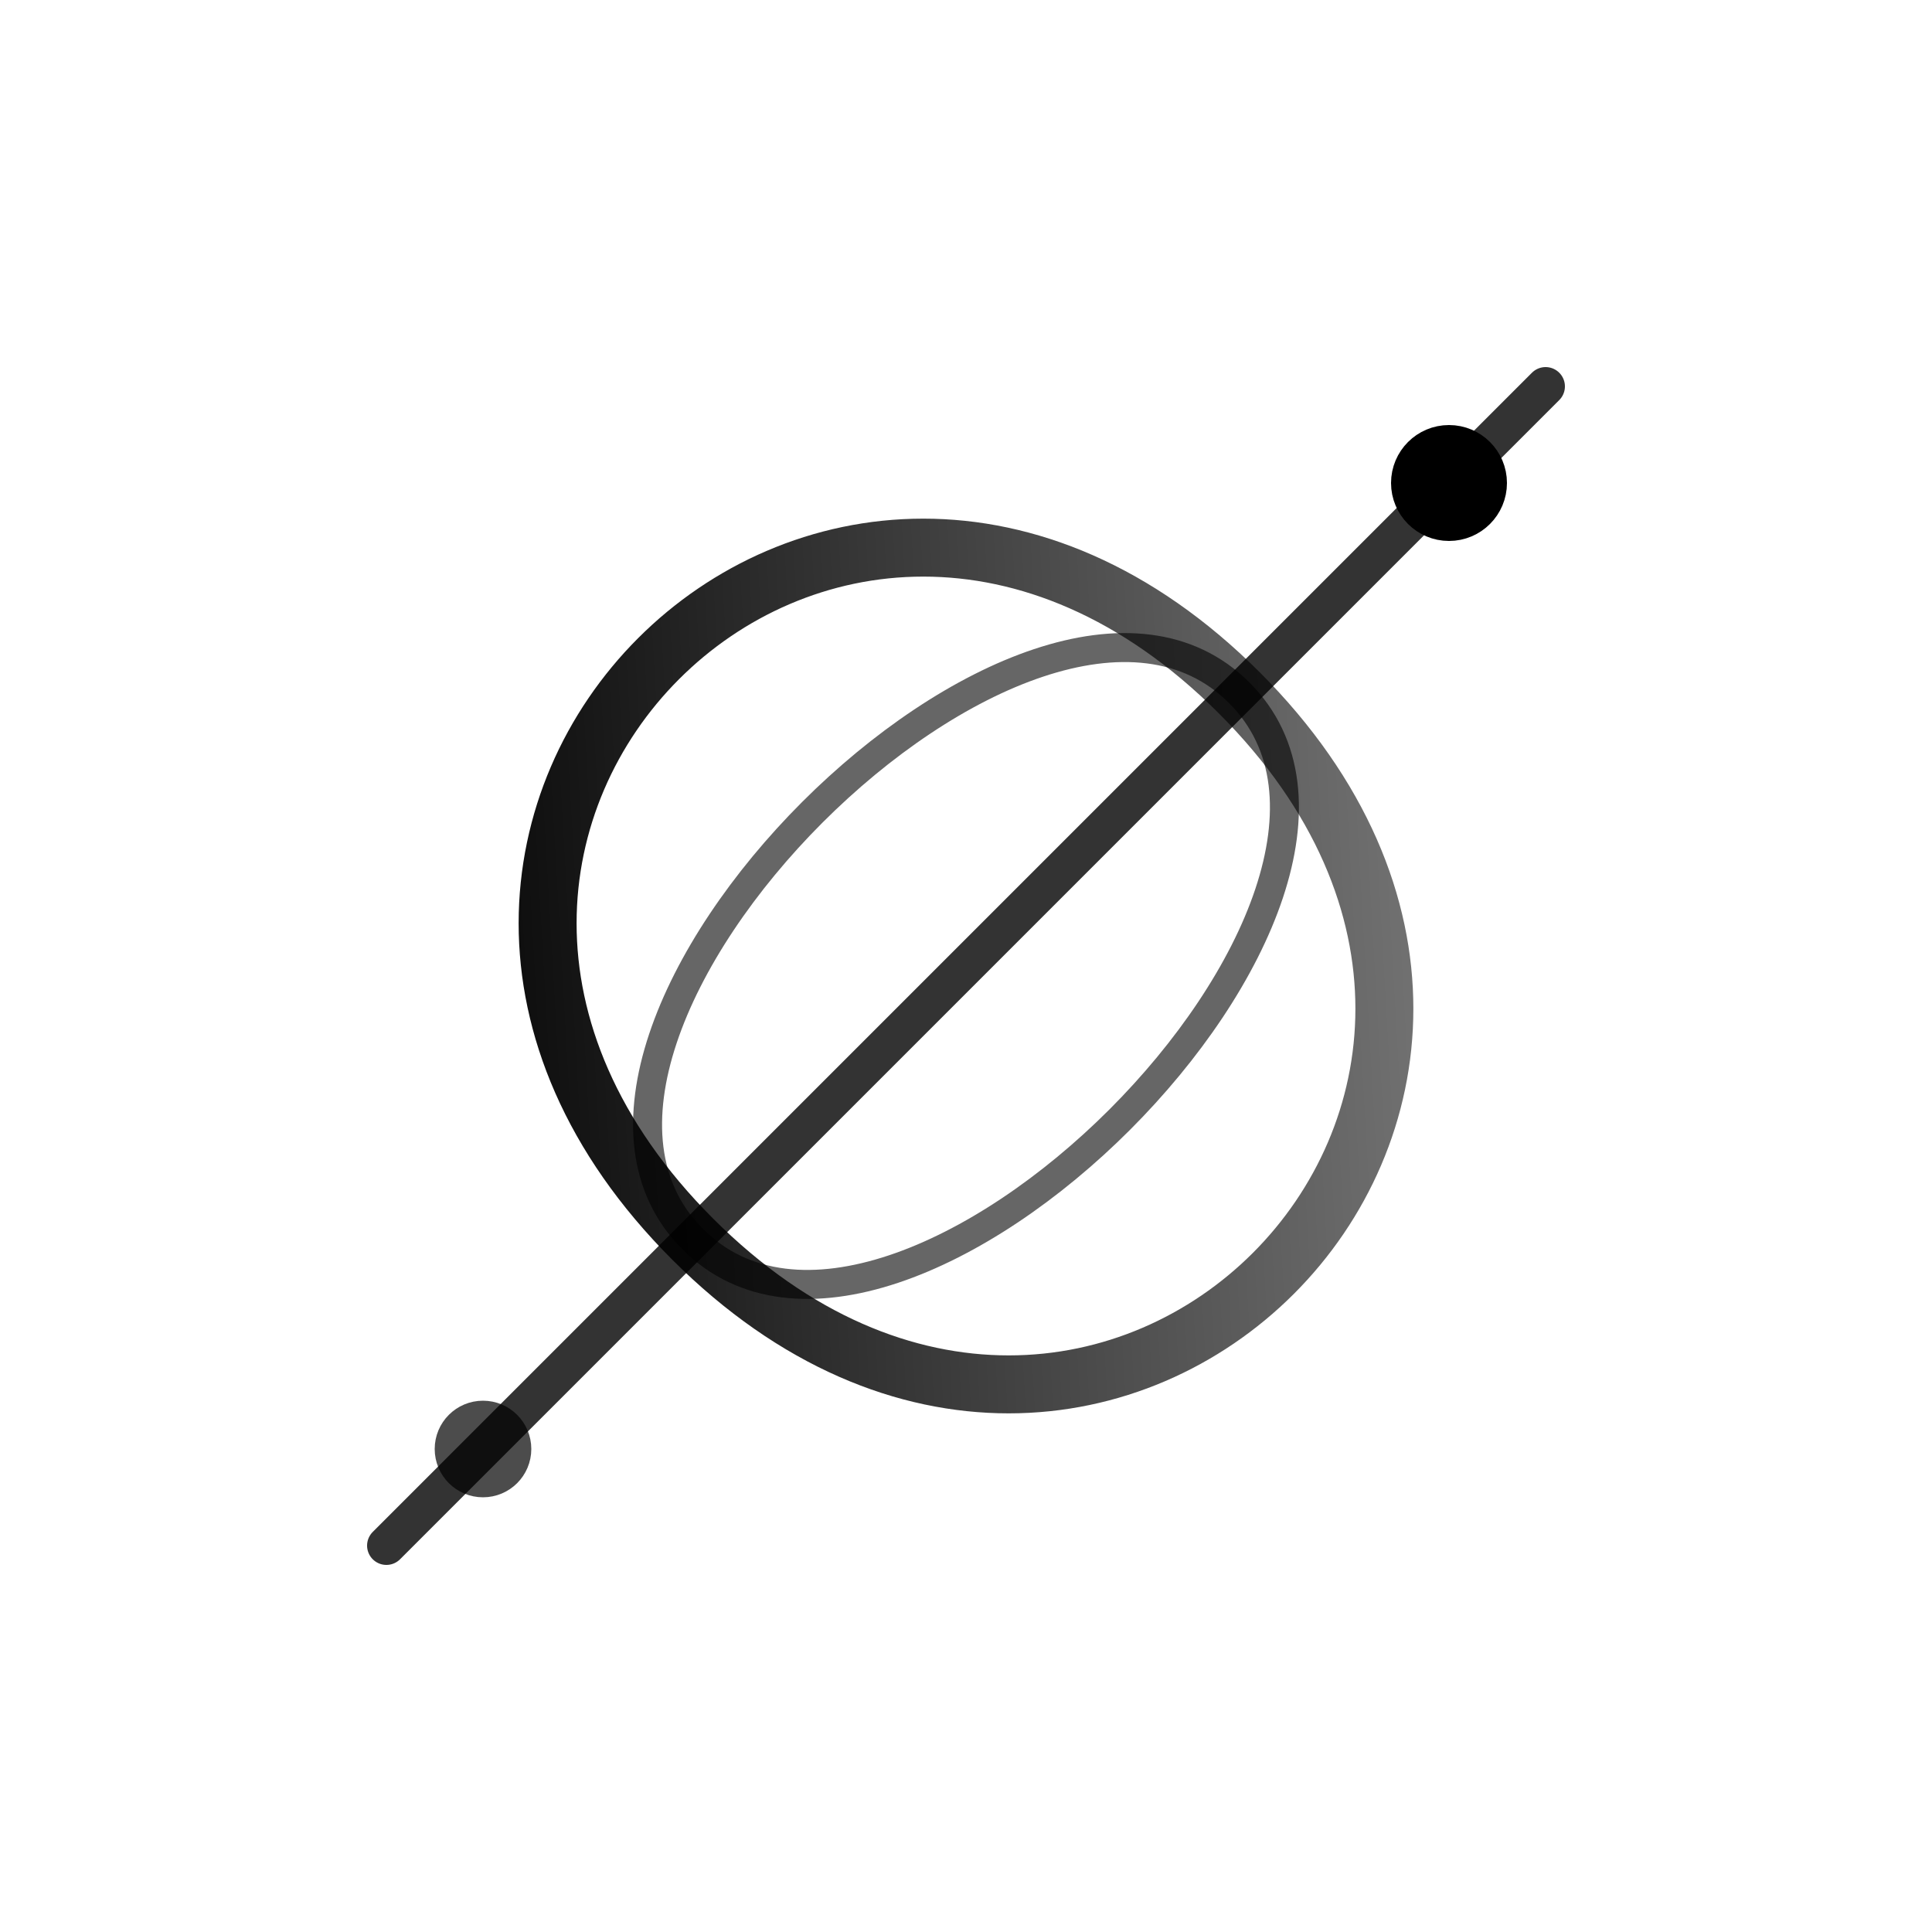
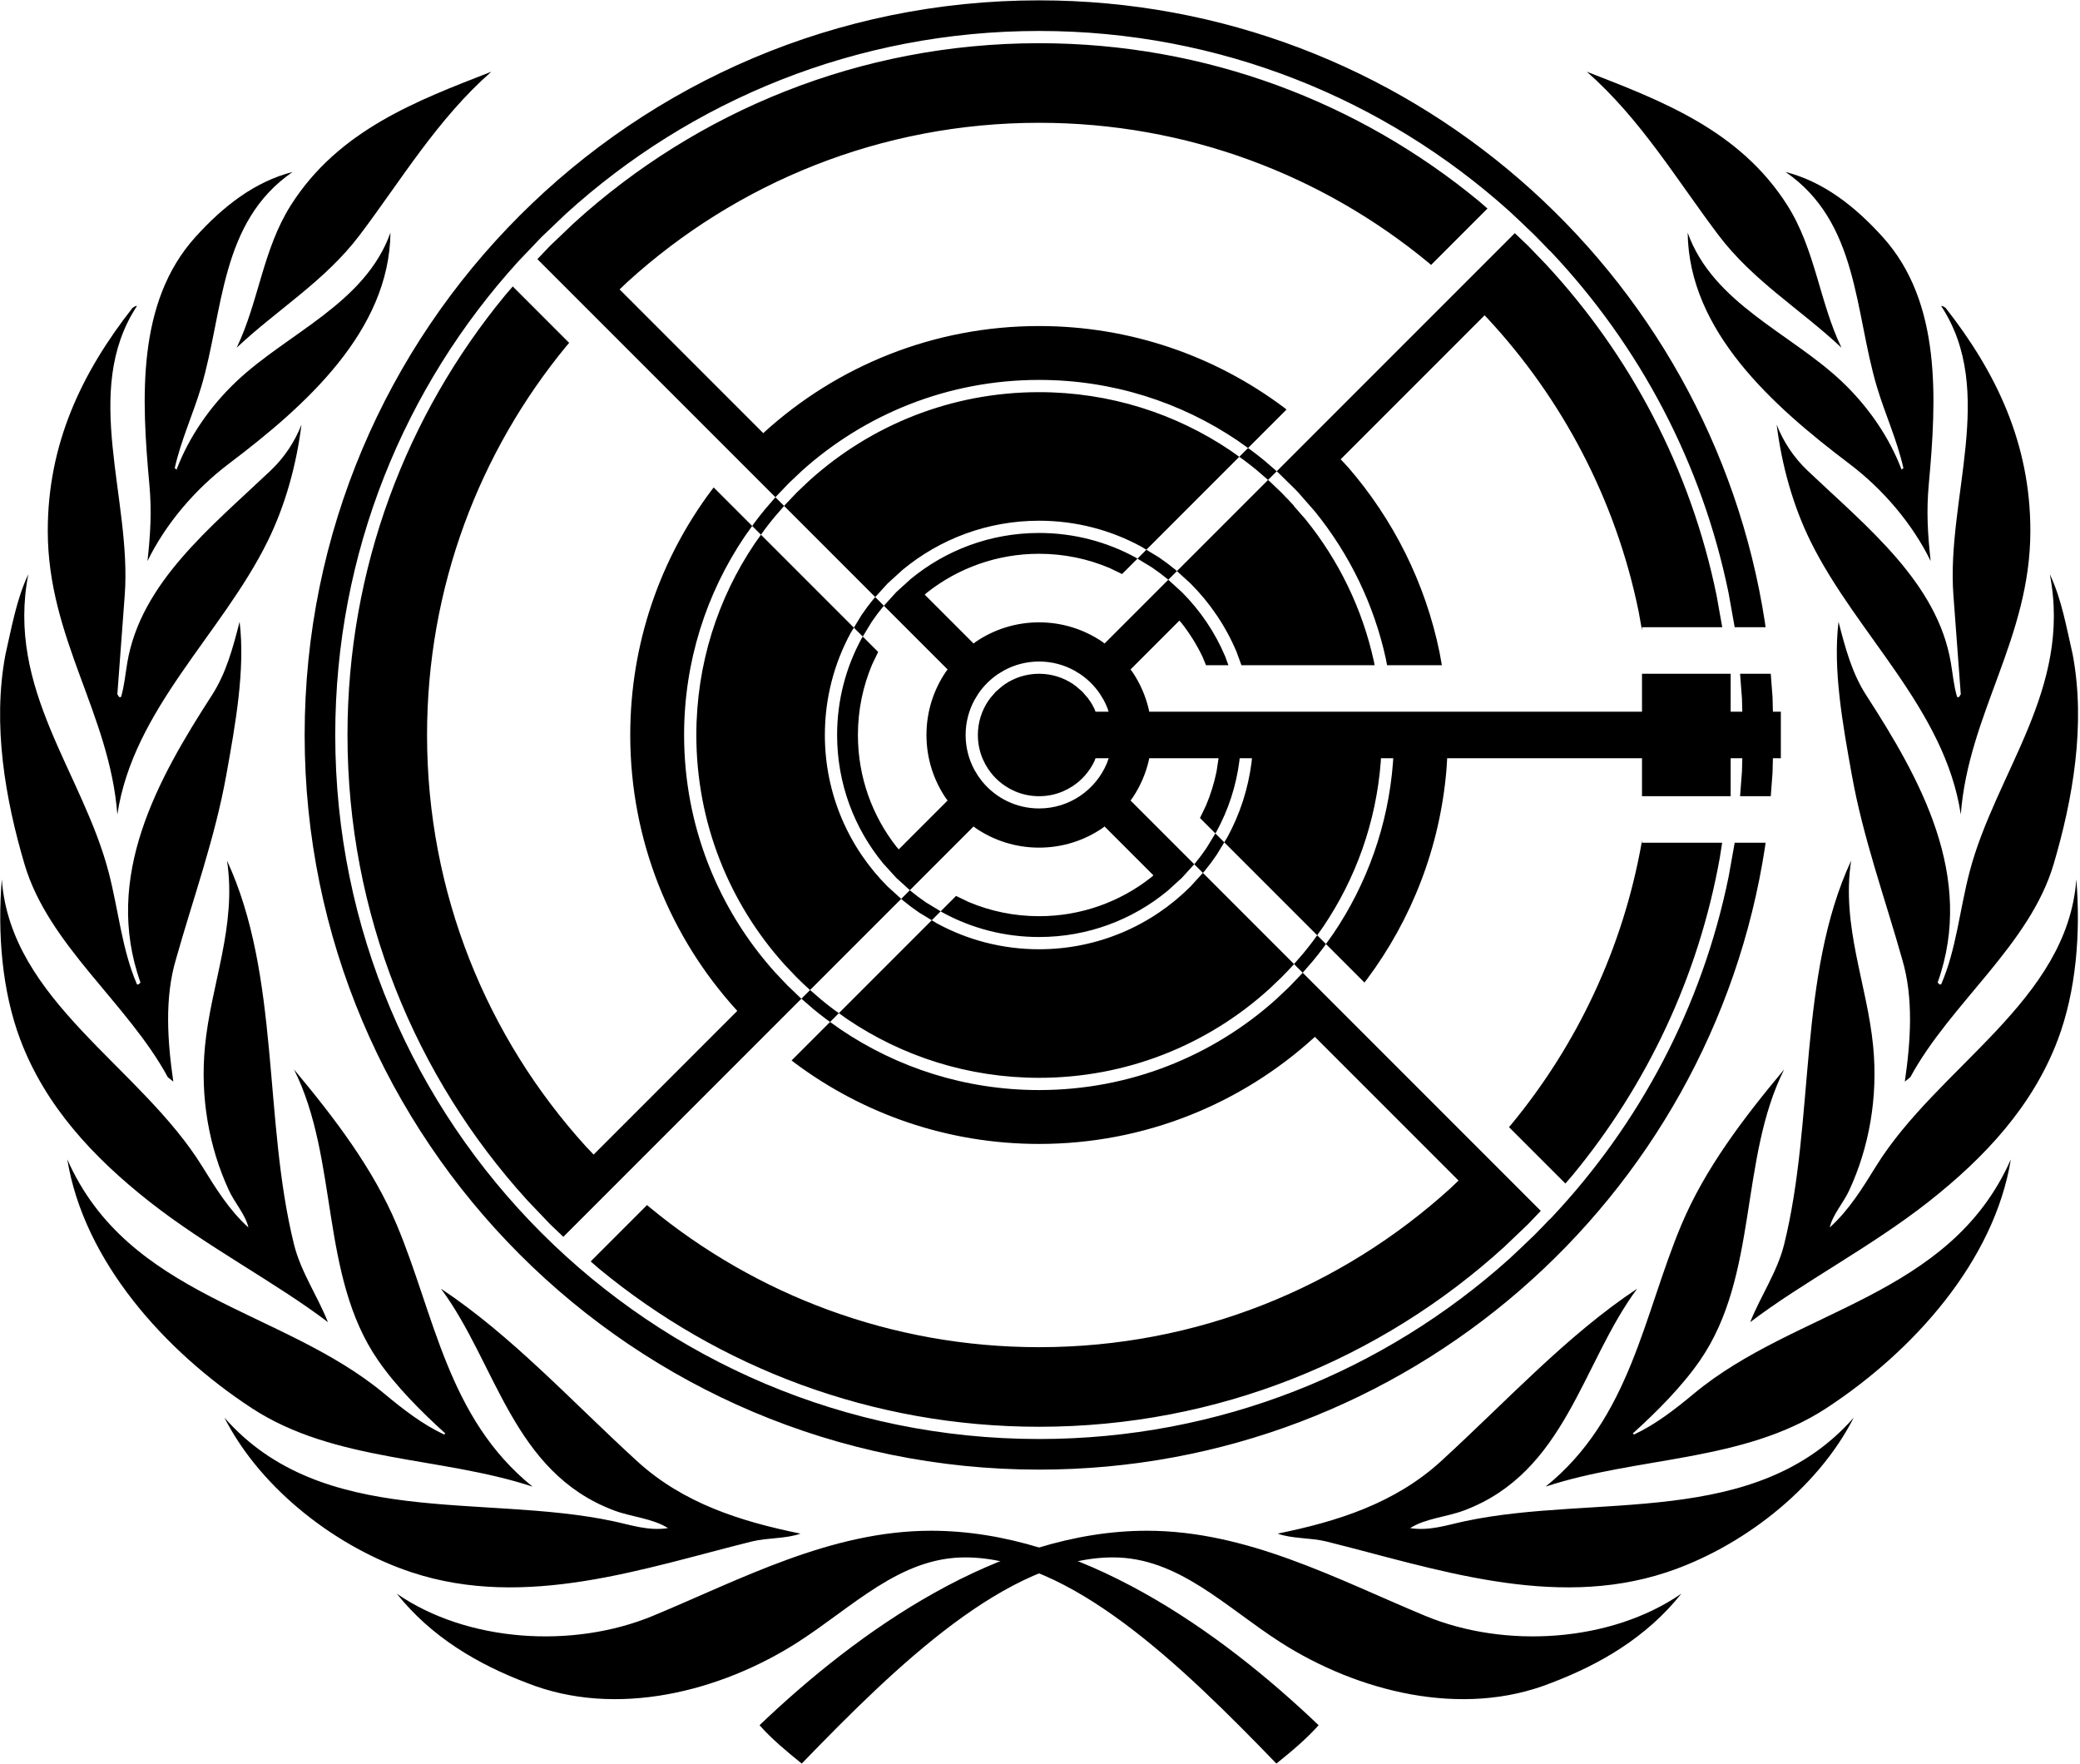
- <svg xmlns="http://www.w3.org/2000/svg" viewBox="0 0 100 100" fill="none" stroke="currentColor" stroke-width="2" stroke-linecap="round" stroke-linejoin="round">
-   <defs>
-     <linearGradient id="grad" x1="0%" y1="0%" x2="100%" y2="100%">
-       <stop offset="0%" style="stop-color:currentColor;stop-opacity:1" />
-       <stop offset="100%" style="stop-color:currentColor;stop-opacity:0.5" />
-     </linearGradient>
-   </defs>
-   <path d="M30 50 C 30 20, 70 20, 70 50 C 70 80, 30 80, 30 50 Z" stroke="url(#grad)" stroke-width="3" transform="rotate(-45 50 50)" />
-   <path d="M30 50 C 30 35, 70 35, 70 50 C 70 65, 30 65, 30 50 Z" stroke="currentColor" stroke-width="1.5" transform="rotate(-45 50 50)" opacity="0.6" />
-   <path d="M20 80 Q 50 50 80 20" stroke="currentColor" stroke-width="2" opacity="0.8" />
-   <circle cx="75" cy="25" r="2" fill="currentColor" />
-   <circle cx="25" cy="75" r="1.5" fill="currentColor" opacity="0.7" />
+ <svg xmlns="http://www.w3.org/2000/svg" width="1025" height="869" viewBox="0 0 1025 869" fill="none">
+   <path fill-rule="evenodd" clip-rule="evenodd" d="M649.784 850.081C643.868 856.84 636.214 863.159 628.997 868.985C582.373 820.799 527.632 767.396 475.603 767.396C443.344 767.396 420.111 791.952 393.006 809.277C355.391 833.32 303.792 846.86 259.574 829.214C235.793 820.184 212.75 806.883 195.53 785.275C230.331 809.277 282.448 812.503 321.736 796.202C365.164 778.186 409.363 754.264 458.853 754.264C531.808 754.264 601.144 803.612 649.784 850.081ZM110.587 698.532C158.89 753.514 237.669 735.826 302.147 749.556C311.123 751.468 319.556 754.449 329.188 752.97C321.523 748.109 311.363 747.561 302.506 744.225C252.475 725.378 244.675 671.835 217.296 634.982C252.266 658.23 281.24 690.06 313.943 719.973C336.704 740.791 365.061 749.697 394.469 755.681C387.402 758.263 378.157 757.655 370.546 759.542C317.72 772.647 259.15 793.335 202.94 774.784C166.666 762.813 128.917 734.464 110.585 698.531L110.587 698.532ZM33.162 571.278C63.291 639.491 138.988 644.834 189.32 686.678C198.889 694.637 208.376 701.957 218.89 706.862L219.433 706.312C207.818 695.802 195.249 683.279 186.254 670.21C157.487 628.412 167.059 571.281 144.88 526.968C165.031 551.096 183.932 575.943 195.536 603.568C214.209 648.024 220.552 698.743 262.431 732.525C217.104 717.571 164.816 720.548 124 693.813C81.096 665.712 41.333 621.359 33.162 571.277V571.278ZM0.887 433.274C5.245 493.372 69.228 525.474 99.737 574.876C106.252 585.427 112.959 596.318 122.421 604.839C120.946 598.44 115.681 592.77 112.783 586.495C102.998 565.297 98.568 540.767 101.011 515.545C103.984 484.856 116.778 456.357 111.868 424.074C138.164 480.833 129.681 551.793 144.88 613.164C148.242 626.741 156.509 638.621 161.603 651.48C135.766 631.824 101.907 614.378 73.546 592.024C46.118 570.405 22.311 545.067 9.935 512.097C1.017 488.339 -1.302 460.001 0.887 433.271V433.274ZM2.676 322.545C5.761 309.133 8.123 295.25 13.959 282.946C2.91 339.638 40.626 380.59 53.501 429.637C58.355 448.12 60.014 467.761 67.49 485.007C68.188 485.381 68.791 484.656 69.222 484.098C50.613 431.899 77.891 383.657 104.465 342.512C111.451 331.697 114.812 319.104 118.073 306.372C120.945 330.003 115.917 357.354 111.544 381.74C105.916 413.133 95.187 442.556 86.658 472.844C81.042 491.767 82.523 513.122 85.404 532.946L82.697 530.786C62.913 494.264 23.88 465.732 12.091 425.871C2.67 394.013 -3.847 357.207 2.676 322.548V322.545ZM23.541 261.56C23.541 218.658 40.246 183.662 65.304 151.711C66.033 151.349 66.549 150.62 67.49 150.791C39.903 192.75 65.013 245.717 61.465 293.308L57.828 342.155C58.367 342.511 58.367 343.975 59.649 343.415C61.28 337.969 61.773 332.176 62.721 326.552C69.362 287.173 103.942 259.765 133.268 231.963C140.204 225.387 145.284 217.611 148.554 209.256C146.115 228.871 140.644 248.98 131.838 266.803C109.265 312.5 65.669 349.388 57.828 401.321C54.025 351.551 23.541 314.552 23.541 261.56ZM96.252 116.842C110.124 101.464 125.669 89.483 144.176 84.744C108.237 109.458 110.187 153.621 99.186 190.55C95.163 204.053 89.249 216.704 86.107 230.659L87.015 231.386C92.995 215.61 103.255 200.443 116.62 187.833C141.897 163.984 179.903 149.55 192.411 114.663C191.838 163.142 150.514 199.992 112.772 228.502C95.844 241.29 81.458 258.457 72.679 276.454C74.145 263.06 74.811 251.917 73.617 238.843C69.742 196.495 67.227 149.019 96.252 116.842ZM242.126 35.338C215.454 58.742 197.655 88.866 177.165 115.946C160.124 138.47 136.738 152.425 116.628 171.325C127.486 148.803 129.488 122.997 143.275 101.21C166.848 63.953 205.808 49.491 242.126 35.338Z" fill="black" />
+   <path fill-rule="evenodd" clip-rule="evenodd" d="M374.297 850.081C380.214 856.84 387.868 863.158 395.084 868.985C441.71 820.799 496.451 767.396 548.48 767.396C580.738 767.396 603.972 791.952 631.077 809.277C668.69 833.32 720.29 846.86 764.507 829.214C788.29 820.184 811.332 806.883 828.553 785.275C793.751 809.277 741.635 812.503 702.347 796.202C658.919 778.186 614.718 754.264 565.228 754.264C492.274 754.264 422.938 803.612 374.297 850.081ZM913.495 698.532C865.193 753.514 786.412 735.826 721.934 749.556C712.959 751.468 704.527 754.449 694.893 752.97C702.559 748.109 712.72 747.561 721.577 744.225C771.608 725.378 779.408 671.835 806.787 634.982C771.816 658.23 742.843 690.06 710.14 719.973C687.379 740.791 659.022 749.697 629.614 755.681C636.681 758.263 645.925 757.655 653.537 759.542C706.363 772.647 764.931 793.335 821.142 774.784C857.417 762.813 895.165 734.464 913.497 698.531L913.495 698.532ZM990.92 571.278C960.792 639.491 885.095 644.834 834.763 686.678C825.193 694.637 815.707 701.957 805.193 706.862L804.65 706.312C816.264 695.802 828.834 683.279 837.828 670.21C866.596 628.412 857.024 571.281 879.203 526.968C859.05 551.096 840.15 575.943 828.546 603.568C809.874 648.024 803.53 698.743 761.65 732.525C806.977 717.571 859.265 720.548 900.082 693.813C942.987 665.712 982.749 621.359 990.92 571.277V571.278ZM1023.19 433.274C1018.84 493.372 954.854 525.474 924.345 574.876C917.83 585.427 911.123 596.318 901.661 604.839C903.137 598.44 908.4 592.77 911.299 586.495C921.084 565.297 925.513 540.767 923.072 515.545C920.098 484.856 907.304 456.357 912.215 424.074C885.918 480.833 894.401 551.793 879.203 613.164C875.841 626.741 867.572 638.621 862.478 651.48C888.317 631.824 922.176 614.378 950.536 592.024C977.964 570.405 1001.77 545.067 1014.15 512.097C1023.06 488.339 1025.38 460.001 1023.19 433.271V433.274ZM1021.41 322.545C1018.32 309.133 1015.96 295.25 1010.12 282.946C1021.17 339.638 983.456 380.59 970.581 429.637C965.728 448.12 964.068 467.761 956.593 485.007C955.895 485.381 955.291 484.656 954.86 484.098C973.469 431.899 946.191 383.657 919.617 342.512C912.632 331.697 909.27 319.104 906.009 306.372C903.137 330.003 908.165 357.354 912.538 381.74C918.166 413.133 928.895 442.556 937.424 472.844C943.04 491.767 941.559 513.122 938.678 532.946L941.386 530.786C961.169 494.264 1000.2 465.732 1011.99 425.871C1021.41 394.013 1027.93 357.207 1021.41 322.548V322.545ZM1000.54 261.56C1000.54 218.658 983.836 183.662 958.778 151.711C958.049 151.349 957.533 150.62 956.593 150.791C984.179 192.75 959.07 245.716 962.617 293.308L966.255 342.155C965.715 342.511 965.715 343.975 964.433 343.415C962.803 337.969 962.309 332.176 961.361 326.552C954.72 287.173 920.14 259.765 890.815 231.963C883.877 225.387 878.799 217.611 875.529 209.256C877.966 228.871 883.439 248.98 892.245 266.803C914.817 312.5 958.413 349.388 966.255 401.321C970.056 351.551 1000.54 314.552 1000.54 261.56ZM927.83 116.842C913.958 101.464 898.413 89.483 879.905 84.744C915.845 109.457 913.895 153.621 924.896 190.55C928.919 204.053 934.833 216.704 937.976 230.659L937.067 231.386C931.087 215.61 920.827 200.443 907.463 187.833C882.184 163.984 844.179 149.55 831.671 114.664C832.244 163.143 873.568 199.992 911.31 228.502C928.239 241.289 942.624 258.457 951.404 276.454C949.937 263.059 949.272 251.917 950.466 238.843C954.34 196.495 956.854 149.019 927.83 116.842ZM781.957 35.338C808.629 58.742 826.428 88.866 846.918 115.946C863.959 138.47 887.343 152.425 907.454 171.325C896.597 148.804 894.594 122.997 880.808 101.209C857.234 63.953 818.273 49.491 781.957 35.338Z" fill="black" />
+   <path fill-rule="evenodd" clip-rule="evenodd" d="M641.956 479.302L654.901 492.25L759.272 596.641L753.027 603.193L746.476 609.439L741.191 614.479C680.669 669.498 600.271 703.031 512.042 703.031C429.695 703.031 354.17 673.82 295.259 625.193L291.073 621.567L318.862 593.774L320.199 594.933C372.332 637.966 439.168 663.816 512.042 663.816C590.121 663.816 661.269 634.141 714.829 585.452L718.752 581.709L647.95 510.893L647.504 511.32C611.725 543.843 564.198 563.667 512.042 563.667C466.839 563.667 425.114 548.777 391.501 523.635L390.093 522.528L409.061 503.557L414.239 507.24C442.158 526.105 475.814 537.121 512.042 537.121C556.95 537.121 597.905 520.195 628.879 492.373L629.164 492.104L629.16 492.1L629.248 492.024L633.453 488.05L635.537 486.063L641.51 479.815L641.525 479.799L641.956 479.302ZM592.776 430.112L637.681 475.026L642.369 469.615C644.089 467.528 645.761 465.4 647.382 463.232L649.086 460.837L653.41 465.162L652.217 466.842C650.537 469.088 648.806 471.292 647.023 473.452L641.956 479.302L637.681 475.026L637.061 475.743C635.243 477.744 633.379 479.699 631.467 481.61L631.279 481.791L631.109 481.967L629.27 483.706L625.603 487.204L625.207 487.547L624.851 487.883C594.945 514.745 555.401 531.087 512.042 531.087C477.063 531.087 444.568 520.452 417.611 502.238L413.385 499.231L459.166 453.442L461.726 454.997C476.683 463.124 493.824 467.741 512.042 467.741C541.191 467.741 567.58 455.923 586.683 436.817L592.776 430.112ZM809.158 414.08V415.252H848.653L847.523 422.501C837.03 481.255 811.486 534.795 775.023 578.986L771.397 583.172L743.61 555.38L744.768 554.041C777.037 514.933 799.642 467.553 808.928 415.559L809.158 414.08ZM598.919 410.66L603.304 415.047L599.573 421.191C597.676 424 595.647 426.712 593.497 429.319L592.776 430.112L588.51 425.846L588.842 425.482C590.87 423.024 592.782 420.466 594.571 417.818L598.919 410.66ZM512.042 325.962C505.796 325.962 499.919 327.544 494.791 330.332L493.685 331.003L491.807 332.144C487.957 334.747 484.633 338.07 482.032 341.922L480.89 343.801L480.218 344.906C477.432 350.035 475.85 355.913 475.85 362.161C475.85 368.408 477.432 374.286 480.218 379.415L481.696 381.848L482.032 382.399L482.797 383.423L484.114 385.187C490.753 393.232 500.799 398.359 512.042 398.359C527.034 398.359 539.895 389.243 545.389 376.251L546.351 373.624H539.864L539.227 375.239C538.592 376.557 537.863 377.823 537.051 379.026L536.679 379.477L536.21 380.209C534.473 382.532 532.409 384.597 530.087 386.333L529.355 386.802L528.905 387.174L526.421 388.684L526.418 388.686L525.978 388.897L523.781 389.956C520.174 391.482 516.205 392.326 512.042 392.326C507.878 392.326 503.91 391.482 500.303 389.956L498.107 388.897L498.105 388.898L497.665 388.686L497.664 388.684L495.179 387.174L494.728 386.802L493.997 386.333C491.675 384.597 489.611 382.532 487.874 380.209L487.404 379.477L487.033 379.026L485.523 376.54L485.31 376.1L484.252 373.902C482.726 370.294 481.882 366.326 481.882 362.161C481.882 355.913 483.781 350.109 487.033 345.295L487.406 344.843L487.874 344.113L490.713 340.832L490.716 340.831L490.719 340.828L493.997 337.989L494.728 337.519L495.179 337.147C499.993 333.895 505.796 331.995 512.042 331.995C518.288 331.995 524.091 333.895 528.905 337.147L529.355 337.519L530.087 337.989L533.367 340.829L533.368 340.831L533.369 340.832L536.21 344.112L536.678 344.843L537.051 345.295C537.863 346.499 538.592 347.764 539.227 349.083L539.864 350.697H546.311L545.723 348.888C545.183 347.518 544.561 346.189 543.866 344.906L543.194 343.801L542.052 341.922C539.451 338.07 536.128 334.747 532.277 332.144L530.399 331.003L529.293 330.332C524.165 327.544 518.288 325.962 512.042 325.962ZM374.998 263.485L420.78 309.275L424.511 303.13C426.408 300.321 428.437 297.609 430.587 295.002L431.308 294.209L435.573 298.476L435.242 298.84C433.214 301.298 431.301 303.855 429.513 306.503L425.165 313.661L420.78 309.275L419.224 311.836C411.099 326.795 406.483 343.939 406.483 362.161C406.483 391.316 418.299 417.71 437.4 436.817L444.104 442.911L399.198 487.824L404.61 492.513C406.695 494.235 408.823 495.907 410.991 497.528L413.385 499.231L409.061 503.557L407.381 502.362C405.137 500.683 402.932 498.951 400.772 497.169L394.924 492.1L399.198 487.824L398.985 487.64L398.481 487.204C396.482 485.386 394.526 483.52 392.616 481.61L392.435 481.42L392.258 481.252L390.526 479.417L387.023 475.744L386.679 475.347L386.344 474.991C359.487 445.08 343.147 405.528 343.147 362.161C343.147 327.175 353.782 294.673 371.993 267.713L374.998 263.485ZM512.042 262.614C529.219 262.614 545.38 266.966 559.482 274.629L560.532 275.267L564.917 270.88L571.06 274.613C573.869 276.51 576.58 278.539 579.187 280.69L579.98 281.411L575.715 285.678L575.35 285.346C572.893 283.317 570.336 281.404 567.689 279.615L560.532 275.267L552.947 282.854L546.791 279.888C536.111 275.37 524.368 272.871 512.042 272.871C491.242 272.871 472.104 279.985 456.926 291.915L455.69 292.999L479.759 317.075L481.015 316.136C489.872 310.151 500.549 306.656 512.042 306.656C523.535 306.656 534.212 310.151 543.069 316.136L544.324 317.075L575.715 285.678L582.418 291.771C591.423 300.778 598.711 311.503 603.747 323.413L605.343 327.772H594.307L592.511 323.45C589.69 317.595 586.25 312.094 582.274 307.034L581.189 305.797L557.12 329.873L558.058 331.127C561.798 336.665 564.566 342.912 566.115 349.626L566.32 350.697H600.56H610.858H616.97H680.508H686.558H713.163H809.158V331.995H812.133H851.443H852.846V350.697H858.588L858.426 344.31L857.49 331.995H872.61L873.487 343.532L873.668 350.697H877.577V373.624H873.668L873.487 380.789L872.61 392.326H857.49L858.426 380.012L858.588 373.624H852.846V392.326H851.521H812.096H809.158V373.624H713.148L712.819 378.943C709.626 417.678 695.48 453.308 673.484 482.724L672.378 484.133L653.411 465.162L657.093 459.982C673.596 435.549 684.091 406.723 686.457 375.622L686.571 373.624H680.502L680.443 375.158C678.158 405.186 668.026 433.019 652.091 456.609L649.086 460.837L603.304 415.047L604.86 412.486C610.955 401.266 615.074 388.818 616.752 375.608L616.941 373.624H610.885L610.769 374.839C609.186 387.295 605.302 399.032 599.557 409.61L598.919 410.66L591.334 403.074L594.299 396.916C596.558 391.576 598.311 385.968 599.5 380.155L600.497 373.624H566.32L566.115 374.696C564.566 381.41 561.798 387.657 558.058 393.194L557.12 394.449L581.227 418.561L588.51 425.846L582.418 432.551L575.715 438.644L575.35 438.976C558.146 453.177 536.09 461.707 512.042 461.707C494.865 461.707 478.704 457.355 464.602 449.693L463.552 449.055L471.137 441.467L477.293 444.434C487.973 448.952 499.716 451.45 512.042 451.45C532.842 451.45 551.98 444.336 567.158 432.406L568.395 431.323L544.324 407.247L543.069 408.186C534.212 414.171 523.535 417.666 512.042 417.666C500.549 417.666 489.872 414.171 481.015 408.186L479.759 407.247L448.369 438.644L448.734 438.976C451.191 441.005 453.748 442.917 456.395 444.705L463.552 449.055L459.166 453.442L453.023 449.709C450.215 447.811 447.504 445.782 444.897 443.631L444.104 442.911L448.369 438.644L441.666 432.551L435.573 425.846L435.242 425.482C421.044 408.274 412.515 386.214 412.515 362.161C412.515 344.98 416.866 328.816 424.527 314.711L425.165 313.661L432.75 321.248L429.785 327.405C425.267 338.088 422.77 349.832 422.77 362.161C422.77 382.965 429.882 402.107 441.81 417.287L442.895 418.524L466.964 394.449L466.026 393.194C460.042 384.335 456.548 373.656 456.548 362.161C456.548 350.665 460.042 339.985 466.026 331.127L466.964 329.873L435.573 298.476L441.666 291.771L448.184 285.846L448.734 285.346C465.938 271.145 487.994 262.614 512.042 262.614ZM624.886 236.497L625.603 237.118L625.608 237.123L631.467 242.711L633.828 245.187L634.822 246.162L635.545 246.988L637.061 248.579L637.681 249.296L637.618 249.357L643.332 255.885C659.612 275.981 671.373 299.887 677.07 326.058L677.396 327.772H611.76L609.305 321.064C603.964 308.433 596.234 297.058 586.683 287.504L579.98 281.411L624.886 236.497ZM512.042 193.234C547.021 193.234 579.516 203.87 606.473 222.083L610.699 225.09L615.023 220.765L616.703 221.959C618.947 223.638 621.151 225.37 623.311 227.152L629.16 232.221L624.886 236.497L619.474 231.808C617.389 230.087 615.261 228.415 613.093 226.794L610.699 225.09L564.917 270.88L562.358 269.324C547.401 261.198 530.26 256.581 512.042 256.581C486.536 256.581 463.144 265.629 444.897 280.69L444.104 281.411L442.199 283.143L437.4 287.504L431.308 294.209L386.403 249.294L387.023 248.577L387.055 248.544L392.616 242.711L392.805 242.532L392.975 242.354L394.822 240.607L398.481 237.118L398.877 236.776L399.233 236.439C429.139 209.577 468.682 193.234 512.042 193.234ZM252.686 141.149L280.474 168.942L279.315 170.281C236.292 222.423 210.445 289.274 210.445 362.161C210.445 440.254 240.115 511.417 288.795 564.987L292.536 568.911L363.338 498.095L362.913 497.649C330.395 461.864 310.576 414.327 310.576 362.161C310.576 316.95 325.462 275.216 350.6 241.597L351.706 240.189L370.674 259.159L371.868 257.48C373.547 255.234 375.277 253.03 377.06 250.87L382.128 245.02L386.403 249.294L381.715 254.707C379.995 256.794 378.322 258.921 376.701 261.089L374.998 263.485L370.674 259.159L366.991 264.34C348.13 292.263 337.115 325.925 337.115 362.161C337.115 407.077 354.038 448.041 381.855 479.021L382.124 479.306L382.128 479.302L382.203 479.389L386.186 483.606L388.163 485.679L394.426 491.669L394.924 492.1L376.134 510.893L305.332 581.709L277.607 609.439L271.058 603.193L264.812 596.641L259.772 591.354C204.765 530.82 171.238 450.407 171.238 362.161C171.238 279.798 200.443 204.258 249.062 145.335L252.686 141.149ZM746.476 114.883L753.027 121.129L753.035 121.138L761.543 129.957C803.334 174.859 833.154 231.054 845.922 293.463L848.708 309.07H809.158V310.593L807.511 301.366C796.211 246.138 769.822 196.407 732.84 156.67L731.586 155.372L660.67 226.303L664.38 230.29C686.544 255.883 702.371 287.117 709.415 321.55L710.527 327.772H683.534L682.964 324.769C677.064 297.663 664.883 272.902 648.02 252.09L639.955 242.874L638.179 241.011L629.66 232.655L629.658 232.652L629.16 232.221L746.476 114.883ZM512.042 21.29C594.389 21.29 669.914 50.502 728.825 99.128L733.011 102.754L705.222 130.548L703.885 129.389C651.751 86.356 584.915 60.505 512.042 60.505C433.963 60.505 362.815 90.181 309.256 138.87L305.332 142.612L376.135 213.429L376.58 213.002C412.359 180.479 459.886 160.655 512.042 160.655C557.244 160.655 598.969 175.545 632.583 200.687L633.991 201.794L615.023 220.765L609.844 217.081C581.926 198.216 548.27 187.201 512.042 187.201C467.134 187.201 426.179 204.127 395.204 231.949L394.92 232.217L394.924 232.221L394.837 232.296L390.625 236.277L388.547 238.258L382.559 244.522L382.128 245.02L292.536 155.411L264.812 127.681L271.058 121.129L277.607 114.883L282.893 109.843C343.415 54.823 423.813 21.29 512.042 21.29ZM512.042 0.174C693.184 0.174 843.243 133.278 869.788 307.034L870.046 309.07H854.835L851.831 292.247C838.693 228.029 807.813 170.273 764.537 124.328L763.589 123.363L763.537 123.414L760.161 119.873L755.924 115.558L750.741 110.616L750.763 110.595L743.703 103.981C682.289 48.817 601.084 15.257 512.042 15.257C422.252 15.257 340.431 49.384 278.838 105.376L273.342 110.616L266.793 116.862L266.791 116.863L266.363 117.313L260.547 123.414L255.308 128.911C199.327 190.516 165.206 272.354 165.206 362.161C165.206 553.751 320.489 709.064 512.042 709.064C601.084 709.064 682.289 675.504 743.703 620.34L750.763 613.727L750.742 613.705L755.922 608.765L760.165 604.445L763.537 600.907L763.589 600.959L764.537 599.993C807.813 554.049 838.693 496.293 851.831 432.074L854.835 415.252H870.046L869.788 417.287C843.243 591.043 693.184 724.147 512.042 724.147C312.161 724.147 150.126 562.081 150.126 362.161C150.126 162.241 312.161 0.174 512.042 0.174Z" fill="black" />
</svg>
